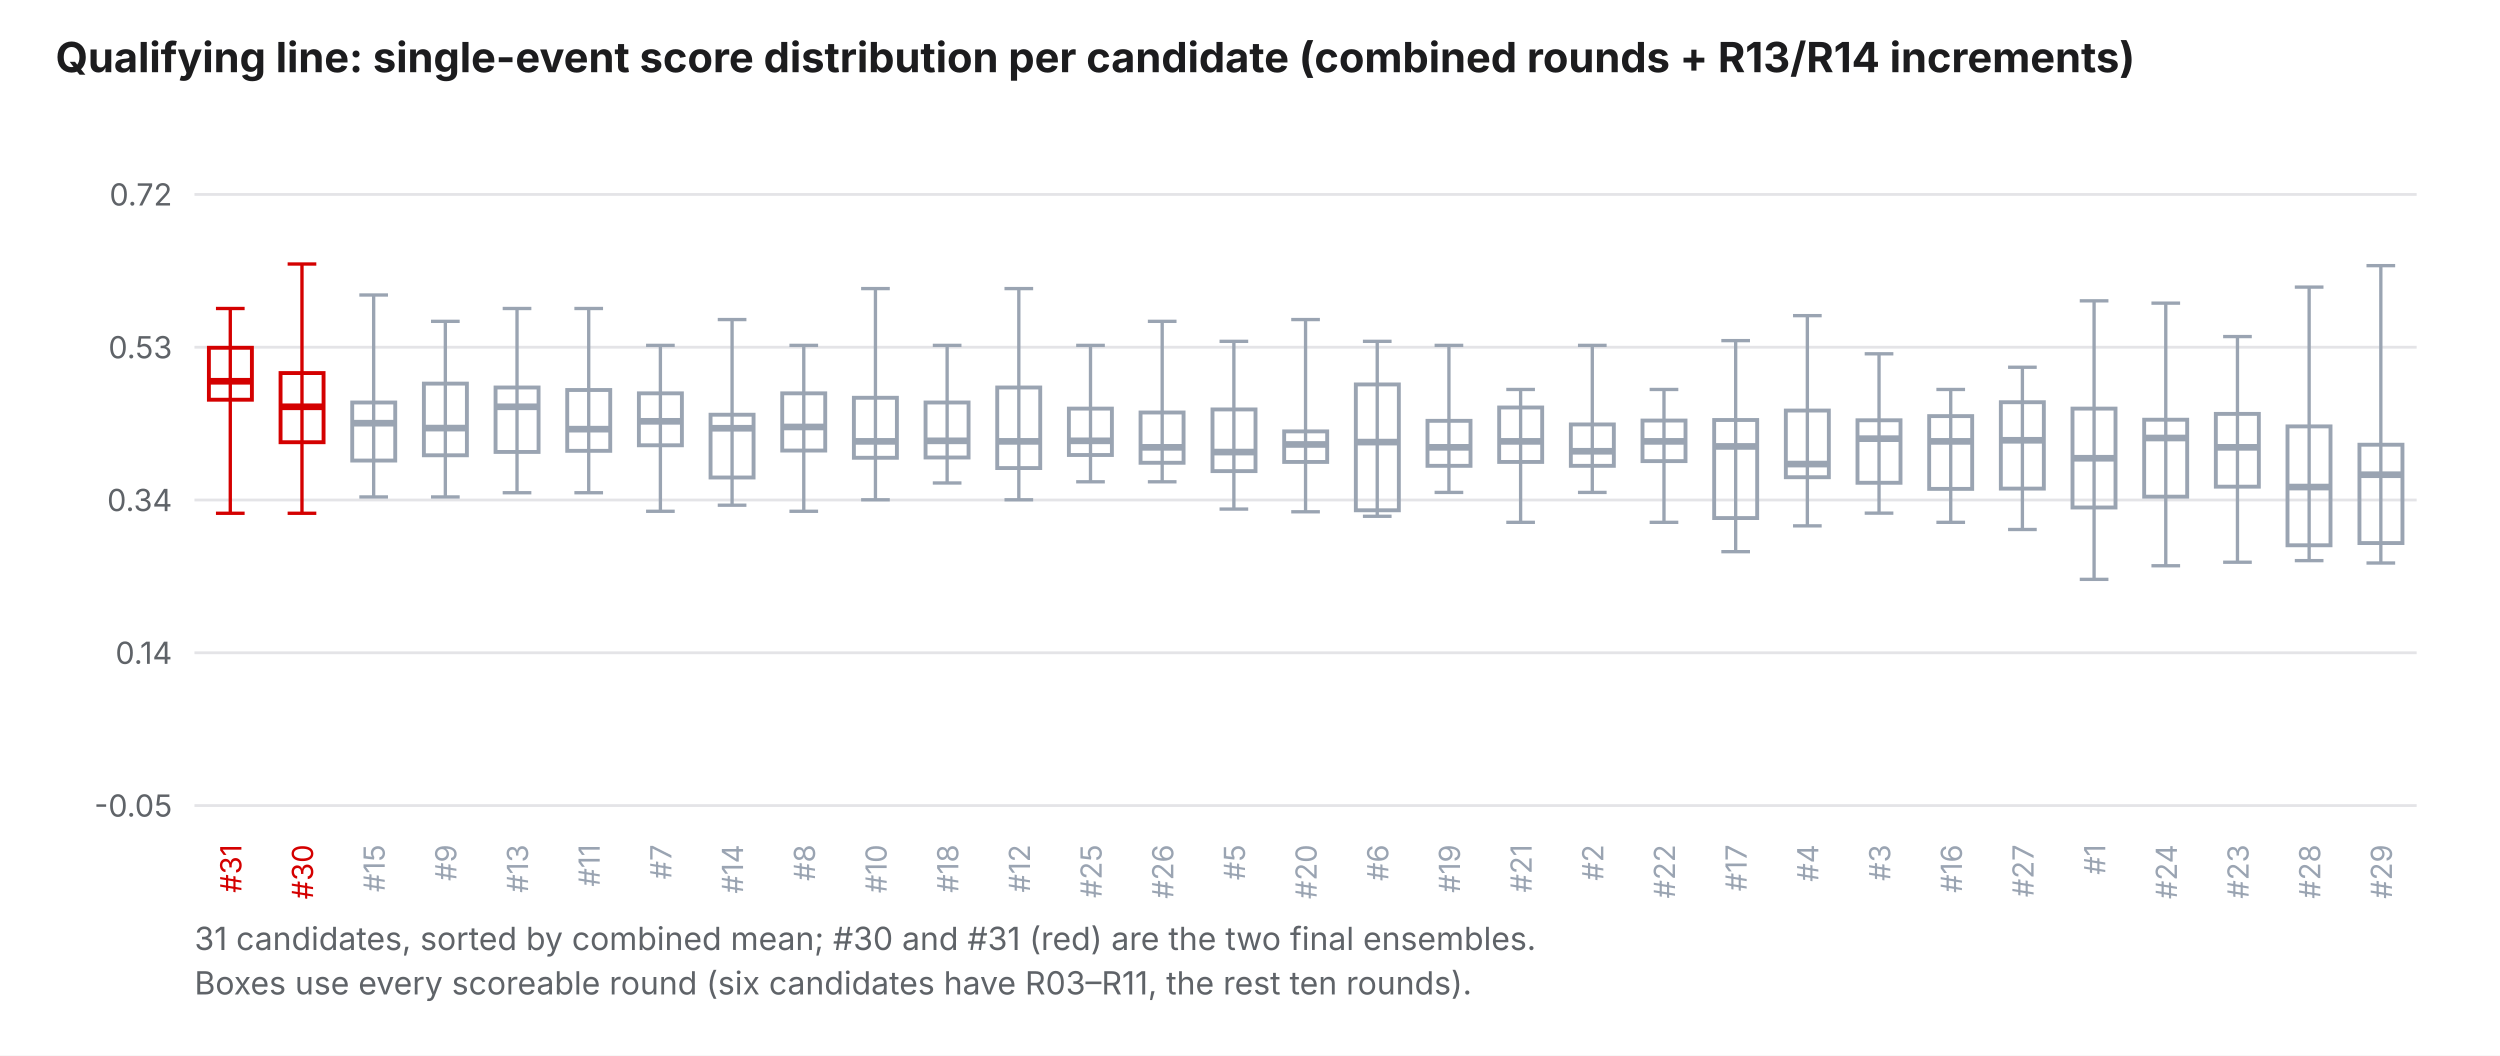
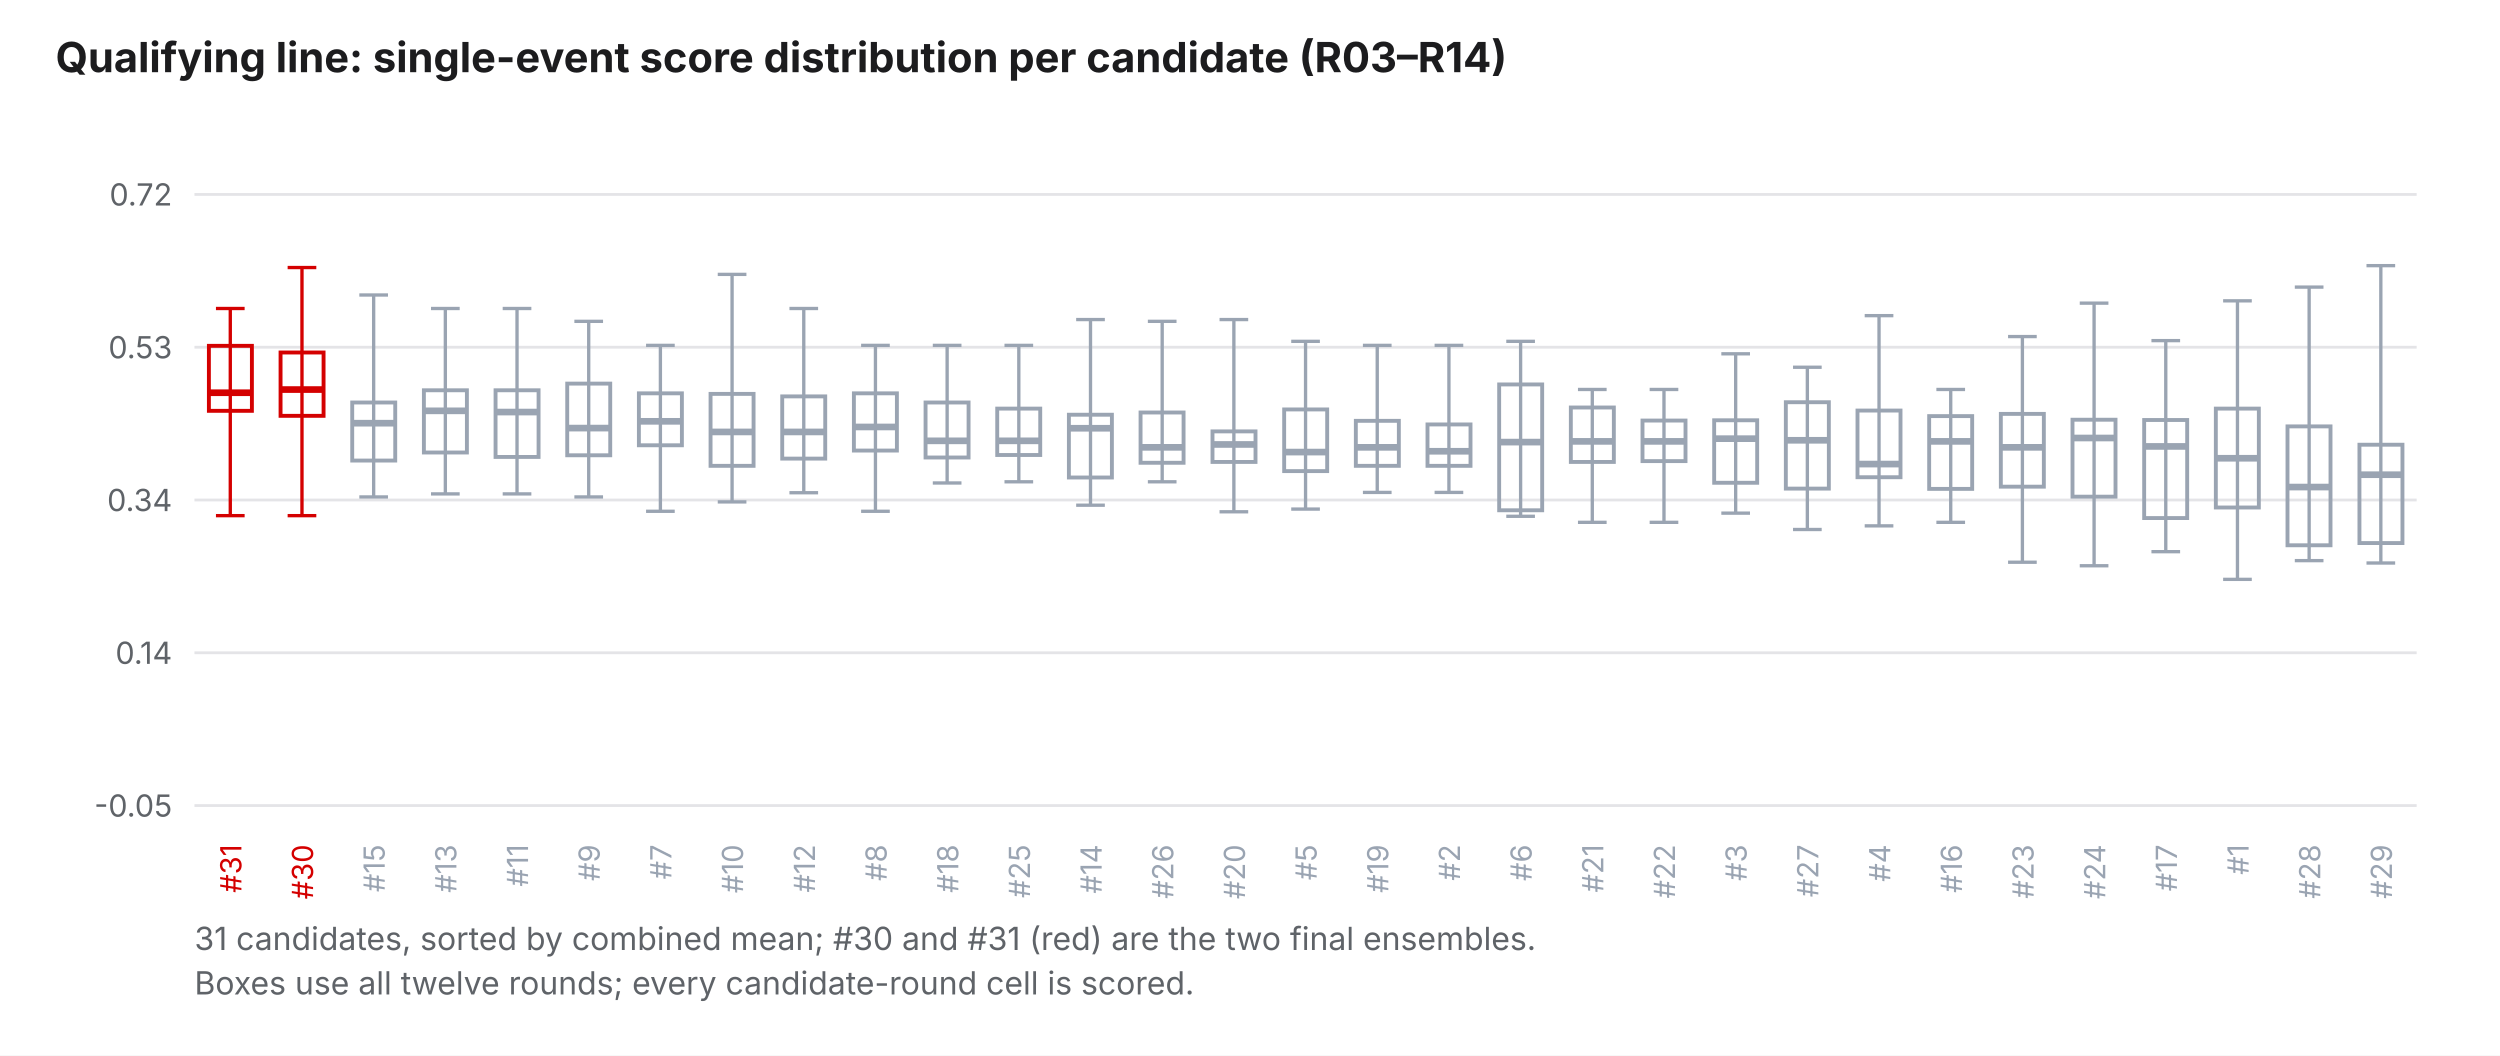
<svg xmlns="http://www.w3.org/2000/svg" width="900" height="380" viewBox="0 0 900 380">
  <style>text{font-family:-apple-system,'PingFang SC','Microsoft YaHei','Segoe UI',sans-serif;}</style>
  <rect width="900" height="380" fill="#ffffff" />
-   <text x="20" y="26" font-size="15" font-weight="700" fill="#1c1c1e">Qualifying line: single-event score distribution per candidate (combined rounds + R13/R14 increments)</text>
+   <text x="20" y="26" font-size="15" font-weight="700" fill="#1c1c1e">Qualifying line: single-event score distribution per candidate (R03–R14)</text>
  <line x1="70" y1="290.0" x2="870" y2="290.0" stroke="#e4e4e7" stroke-width="1" />
  <text x="62" y="294.0" font-size="11" fill="#5f6368" text-anchor="end" font-weight="400">-0.05</text>
  <line x1="70" y1="235.0" x2="870" y2="235.0" stroke="#e4e4e7" stroke-width="1" />
  <text x="62" y="239.0" font-size="11" fill="#5f6368" text-anchor="end" font-weight="400">0.14</text>
  <line x1="70" y1="180.0" x2="870" y2="180.0" stroke="#e4e4e7" stroke-width="1" />
  <text x="62" y="184.0" font-size="11" fill="#5f6368" text-anchor="end" font-weight="400">0.34</text>
  <line x1="70" y1="125.0" x2="870" y2="125.0" stroke="#e4e4e7" stroke-width="1" />
  <text x="62" y="129.0" font-size="11" fill="#5f6368" text-anchor="end" font-weight="400">0.53</text>
  <line x1="70" y1="70.0" x2="870" y2="70.0" stroke="#e4e4e7" stroke-width="1" />
  <text x="62" y="74.0" font-size="11" fill="#5f6368" text-anchor="end" font-weight="400">0.72</text>
-   <line x1="82.903" y1="111.058" x2="82.903" y2="184.778" stroke="#d40000" stroke-width="1.2" />
+   <line x1="82.903" y1="111.058" x2="82.903" y2="185.635" stroke="#d40000" stroke-width="1.2" />
  <line x1="77.742" y1="111.058" x2="88.065" y2="111.058" stroke="#d40000" stroke-width="1.2" />
-   <line x1="77.742" y1="184.778" x2="88.065" y2="184.778" stroke="#d40000" stroke-width="1.2" />
-   <rect x="75.2" y="125.2" width="15.484" height="18.7" fill="none" stroke="#d40000" stroke-width="1.4" />
-   <line x1="75.161" y1="137.256" x2="90.645" y2="137.256" stroke="#d40000" stroke-width="2.4" />
+   <line x1="77.742" y1="185.635" x2="88.065" y2="185.635" stroke="#d40000" stroke-width="1.2" />
+   <rect x="75.2" y="124.5" width="15.484" height="23.4" fill="none" stroke="#d40000" stroke-width="1.4" />
+   <line x1="75.161" y1="141.385" x2="90.645" y2="141.385" stroke="#d40000" stroke-width="2.4" />
  <text x="82.9" y="308" font-size="10.5" fill="#d40000" text-anchor="end" transform="rotate(-90 82.9 304.0)">#31</text>
-   <line x1="108.71" y1="95.044" x2="108.71" y2="184.778" stroke="#d40000" stroke-width="1.2" />
-   <line x1="103.548" y1="95.044" x2="113.871" y2="95.044" stroke="#d40000" stroke-width="1.2" />
-   <line x1="103.548" y1="184.778" x2="113.871" y2="184.778" stroke="#d40000" stroke-width="1.2" />
-   <rect x="101.0" y="134.3" width="15.484" height="24.9" fill="none" stroke="#d40000" stroke-width="1.4" />
-   <line x1="100.968" y1="146.443" x2="116.452" y2="146.443" stroke="#d40000" stroke-width="2.4" />
+   <line x1="108.71" y1="96.314" x2="108.71" y2="185.635" stroke="#d40000" stroke-width="1.2" />
+   <line x1="103.548" y1="96.314" x2="113.871" y2="96.314" stroke="#d40000" stroke-width="1.2" />
+   <line x1="103.548" y1="185.635" x2="113.871" y2="185.635" stroke="#d40000" stroke-width="1.2" />
+   <rect x="101.0" y="126.9" width="15.484" height="22.8" fill="none" stroke="#d40000" stroke-width="1.4" />
+   <line x1="100.968" y1="140.241" x2="116.452" y2="140.241" stroke="#d40000" stroke-width="2.4" />
  <text x="108.7" y="308" font-size="10.5" fill="#d40000" text-anchor="end" transform="rotate(-90 108.7 304.0)">#30</text>
  <line x1="134.516" y1="106.198" x2="134.516" y2="178.899" stroke="#9aa4b2" stroke-width="1.2" />
  <line x1="129.355" y1="106.198" x2="139.677" y2="106.198" stroke="#9aa4b2" stroke-width="1.2" />
  <line x1="129.355" y1="178.899" x2="139.677" y2="178.899" stroke="#9aa4b2" stroke-width="1.2" />
  <rect x="126.8" y="144.9" width="15.484" height="20.9" fill="none" stroke="#9aa4b2" stroke-width="1.4" />
  <line x1="126.774" y1="152.35" x2="142.258" y2="152.35" stroke="#9aa4b2" stroke-width="2.4" />
  <text x="134.5" y="308" font-size="10.5" fill="#9aa4b2" text-anchor="end" transform="rotate(-90 134.5 304.0)">#15</text>
-   <line x1="160.323" y1="115.683" x2="160.323" y2="178.899" stroke="#9aa4b2" stroke-width="1.2" />
-   <line x1="155.161" y1="115.683" x2="165.484" y2="115.683" stroke="#9aa4b2" stroke-width="1.2" />
-   <line x1="155.161" y1="178.899" x2="165.484" y2="178.899" stroke="#9aa4b2" stroke-width="1.2" />
-   <rect x="152.6" y="138.1" width="15.484" height="25.8" fill="none" stroke="#9aa4b2" stroke-width="1.4" />
-   <line x1="152.581" y1="154.113" x2="168.065" y2="154.113" stroke="#9aa4b2" stroke-width="2.4" />
-   <text x="160.3" y="308" font-size="10.5" fill="#9aa4b2" text-anchor="end" transform="rotate(-90 160.3 304.0)">#9</text>
-   <line x1="186.129" y1="111.058" x2="186.129" y2="177.381" stroke="#9aa4b2" stroke-width="1.2" />
+   <line x1="160.323" y1="111.058" x2="160.323" y2="177.804" stroke="#9aa4b2" stroke-width="1.2" />
+   <line x1="155.161" y1="111.058" x2="165.484" y2="111.058" stroke="#9aa4b2" stroke-width="1.2" />
+   <line x1="155.161" y1="177.804" x2="165.484" y2="177.804" stroke="#9aa4b2" stroke-width="1.2" />
+   <rect x="152.6" y="140.5" width="15.484" height="22.4" fill="none" stroke="#9aa4b2" stroke-width="1.4" />
+   <line x1="152.581" y1="147.899" x2="168.065" y2="147.899" stroke="#9aa4b2" stroke-width="2.4" />
+   <text x="160.3" y="308" font-size="10.5" fill="#9aa4b2" text-anchor="end" transform="rotate(-90 160.3 304.0)">#13</text>
+   <line x1="186.129" y1="111.058" x2="186.129" y2="177.804" stroke="#9aa4b2" stroke-width="1.2" />
  <line x1="180.968" y1="111.058" x2="191.29" y2="111.058" stroke="#9aa4b2" stroke-width="1.2" />
-   <line x1="180.968" y1="177.381" x2="191.29" y2="177.381" stroke="#9aa4b2" stroke-width="1.2" />
-   <rect x="178.4" y="139.5" width="15.484" height="23.2" fill="none" stroke="#9aa4b2" stroke-width="1.4" />
-   <line x1="178.387" y1="146.443" x2="193.871" y2="146.443" stroke="#9aa4b2" stroke-width="2.4" />
-   <text x="186.1" y="308" font-size="10.5" fill="#9aa4b2" text-anchor="end" transform="rotate(-90 186.1 304.0)">#13</text>
-   <line x1="211.935" y1="111.058" x2="211.935" y2="177.381" stroke="#9aa4b2" stroke-width="1.2" />
-   <line x1="206.774" y1="111.058" x2="217.097" y2="111.058" stroke="#9aa4b2" stroke-width="1.2" />
-   <line x1="206.774" y1="177.381" x2="217.097" y2="177.381" stroke="#9aa4b2" stroke-width="1.2" />
-   <rect x="204.2" y="140.4" width="15.484" height="21.9" fill="none" stroke="#9aa4b2" stroke-width="1.4" />
-   <line x1="204.194" y1="154.499" x2="219.677" y2="154.499" stroke="#9aa4b2" stroke-width="2.4" />
-   <text x="211.9" y="308" font-size="10.5" fill="#9aa4b2" text-anchor="end" transform="rotate(-90 211.9 304.0)">#11</text>
+   <line x1="180.968" y1="177.804" x2="191.29" y2="177.804" stroke="#9aa4b2" stroke-width="1.2" />
+   <rect x="178.4" y="140.5" width="15.484" height="24.0" fill="none" stroke="#9aa4b2" stroke-width="1.4" />
+   <line x1="178.387" y1="148.34" x2="193.871" y2="148.34" stroke="#9aa4b2" stroke-width="2.4" />
+   <text x="186.1" y="308" font-size="10.5" fill="#9aa4b2" text-anchor="end" transform="rotate(-90 186.1 304.0)">#11</text>
+   <line x1="211.935" y1="115.683" x2="211.935" y2="178.899" stroke="#9aa4b2" stroke-width="1.2" />
+   <line x1="206.774" y1="115.683" x2="217.097" y2="115.683" stroke="#9aa4b2" stroke-width="1.2" />
+   <line x1="206.774" y1="178.899" x2="217.097" y2="178.899" stroke="#9aa4b2" stroke-width="1.2" />
+   <rect x="204.2" y="138.1" width="15.484" height="25.8" fill="none" stroke="#9aa4b2" stroke-width="1.4" />
+   <line x1="204.194" y1="154.113" x2="219.677" y2="154.113" stroke="#9aa4b2" stroke-width="2.4" />
+   <text x="211.9" y="308" font-size="10.5" fill="#9aa4b2" text-anchor="end" transform="rotate(-90 211.9 304.0)">#9</text>
  <line x1="237.742" y1="124.335" x2="237.742" y2="184.063" stroke="#9aa4b2" stroke-width="1.2" />
  <line x1="232.581" y1="124.335" x2="242.903" y2="124.335" stroke="#9aa4b2" stroke-width="1.2" />
  <line x1="232.581" y1="184.063" x2="242.903" y2="184.063" stroke="#9aa4b2" stroke-width="1.2" />
  <rect x="230.0" y="141.6" width="15.484" height="18.7" fill="none" stroke="#9aa4b2" stroke-width="1.4" />
  <line x1="230" y1="151.676" x2="245.484" y2="151.676" stroke="#9aa4b2" stroke-width="2.4" />
  <text x="237.7" y="308" font-size="10.5" fill="#9aa4b2" text-anchor="end" transform="rotate(-90 237.7 304.0)">#7</text>
-   <line x1="263.548" y1="115.042" x2="263.548" y2="181.873" stroke="#9aa4b2" stroke-width="1.2" />
-   <line x1="258.387" y1="115.042" x2="268.71" y2="115.042" stroke="#9aa4b2" stroke-width="1.2" />
-   <line x1="258.387" y1="181.873" x2="268.71" y2="181.873" stroke="#9aa4b2" stroke-width="1.2" />
-   <rect x="255.8" y="149.3" width="15.484" height="22.6" fill="none" stroke="#9aa4b2" stroke-width="1.4" />
-   <line x1="255.806" y1="154.172" x2="271.29" y2="154.172" stroke="#9aa4b2" stroke-width="2.4" />
-   <text x="263.5" y="308" font-size="10.5" fill="#9aa4b2" text-anchor="end" transform="rotate(-90 263.5 304.0)">#14</text>
-   <line x1="289.355" y1="124.335" x2="289.355" y2="184.063" stroke="#9aa4b2" stroke-width="1.2" />
-   <line x1="284.194" y1="124.335" x2="294.516" y2="124.335" stroke="#9aa4b2" stroke-width="1.2" />
-   <line x1="284.194" y1="184.063" x2="294.516" y2="184.063" stroke="#9aa4b2" stroke-width="1.2" />
-   <rect x="281.6" y="141.6" width="15.484" height="20.6" fill="none" stroke="#9aa4b2" stroke-width="1.4" />
-   <line x1="281.613" y1="153.708" x2="297.097" y2="153.708" stroke="#9aa4b2" stroke-width="2.4" />
-   <text x="289.4" y="308" font-size="10.5" fill="#9aa4b2" text-anchor="end" transform="rotate(-90 289.4 304.0)">#8</text>
-   <line x1="315.161" y1="103.891" x2="315.161" y2="179.921" stroke="#9aa4b2" stroke-width="1.2" />
-   <line x1="310" y1="103.891" x2="320.323" y2="103.891" stroke="#9aa4b2" stroke-width="1.2" />
-   <line x1="310" y1="179.921" x2="320.323" y2="179.921" stroke="#9aa4b2" stroke-width="1.2" />
-   <rect x="307.4" y="143.2" width="15.484" height="21.6" fill="none" stroke="#9aa4b2" stroke-width="1.4" />
-   <line x1="307.419" y1="158.896" x2="322.903" y2="158.896" stroke="#9aa4b2" stroke-width="2.4" />
-   <text x="315.2" y="308" font-size="10.5" fill="#9aa4b2" text-anchor="end" transform="rotate(-90 315.2 304.0)">#10</text>
+   <line x1="263.548" y1="98.777" x2="263.548" y2="180.683" stroke="#9aa4b2" stroke-width="1.2" />
+   <line x1="258.387" y1="98.777" x2="268.71" y2="98.777" stroke="#9aa4b2" stroke-width="1.2" />
+   <line x1="258.387" y1="180.683" x2="268.71" y2="180.683" stroke="#9aa4b2" stroke-width="1.2" />
+   <rect x="255.8" y="141.8" width="15.484" height="25.9" fill="none" stroke="#9aa4b2" stroke-width="1.4" />
+   <line x1="255.806" y1="155.496" x2="271.29" y2="155.496" stroke="#9aa4b2" stroke-width="2.4" />
+   <text x="263.5" y="308" font-size="10.5" fill="#9aa4b2" text-anchor="end" transform="rotate(-90 263.5 304.0)">#10</text>
+   <line x1="289.355" y1="111.058" x2="289.355" y2="177.381" stroke="#9aa4b2" stroke-width="1.2" />
+   <line x1="284.194" y1="111.058" x2="294.516" y2="111.058" stroke="#9aa4b2" stroke-width="1.2" />
+   <line x1="284.194" y1="177.381" x2="294.516" y2="177.381" stroke="#9aa4b2" stroke-width="1.2" />
+   <rect x="281.6" y="142.7" width="15.484" height="22.4" fill="none" stroke="#9aa4b2" stroke-width="1.4" />
+   <line x1="281.613" y1="155.496" x2="297.097" y2="155.496" stroke="#9aa4b2" stroke-width="2.4" />
+   <text x="289.4" y="308" font-size="10.5" fill="#9aa4b2" text-anchor="end" transform="rotate(-90 289.4 304.0)">#12</text>
+   <line x1="315.161" y1="124.335" x2="315.161" y2="184.063" stroke="#9aa4b2" stroke-width="1.2" />
+   <line x1="310" y1="124.335" x2="320.323" y2="124.335" stroke="#9aa4b2" stroke-width="1.2" />
+   <line x1="310" y1="184.063" x2="320.323" y2="184.063" stroke="#9aa4b2" stroke-width="1.2" />
+   <rect x="307.4" y="141.6" width="15.484" height="20.6" fill="none" stroke="#9aa4b2" stroke-width="1.4" />
+   <line x1="307.419" y1="153.708" x2="322.903" y2="153.708" stroke="#9aa4b2" stroke-width="2.4" />
+   <text x="315.2" y="308" font-size="10.5" fill="#9aa4b2" text-anchor="end" transform="rotate(-90 315.2 304.0)">#8</text>
  <line x1="340.968" y1="124.335" x2="340.968" y2="173.873" stroke="#9aa4b2" stroke-width="1.2" />
  <line x1="335.806" y1="124.335" x2="346.129" y2="124.335" stroke="#9aa4b2" stroke-width="1.2" />
  <line x1="335.806" y1="173.873" x2="346.129" y2="173.873" stroke="#9aa4b2" stroke-width="1.2" />
  <rect x="333.2" y="144.9" width="15.484" height="19.8" fill="none" stroke="#9aa4b2" stroke-width="1.4" />
  <line x1="333.226" y1="158.7" x2="348.71" y2="158.7" stroke="#9aa4b2" stroke-width="2.4" />
  <text x="341.0" y="308" font-size="10.5" fill="#9aa4b2" text-anchor="end" transform="rotate(-90 341.0 304.0)">#18</text>
-   <line x1="366.774" y1="103.891" x2="366.774" y2="179.921" stroke="#9aa4b2" stroke-width="1.2" />
-   <line x1="361.613" y1="103.891" x2="371.935" y2="103.891" stroke="#9aa4b2" stroke-width="1.2" />
-   <line x1="361.613" y1="179.921" x2="371.935" y2="179.921" stroke="#9aa4b2" stroke-width="1.2" />
-   <rect x="359.0" y="139.5" width="15.484" height="29.0" fill="none" stroke="#9aa4b2" stroke-width="1.4" />
-   <line x1="359.032" y1="158.896" x2="374.516" y2="158.896" stroke="#9aa4b2" stroke-width="2.4" />
-   <text x="366.8" y="308" font-size="10.5" fill="#9aa4b2" text-anchor="end" transform="rotate(-90 366.8 304.0)">#12</text>
-   <line x1="392.581" y1="124.335" x2="392.581" y2="173.444" stroke="#9aa4b2" stroke-width="1.2" />
-   <line x1="387.419" y1="124.335" x2="397.742" y2="124.335" stroke="#9aa4b2" stroke-width="1.2" />
-   <line x1="387.419" y1="173.444" x2="397.742" y2="173.444" stroke="#9aa4b2" stroke-width="1.2" />
-   <rect x="384.8" y="147.1" width="15.484" height="16.7" fill="none" stroke="#9aa4b2" stroke-width="1.4" />
-   <line x1="384.839" y1="158.7" x2="400.323" y2="158.7" stroke="#9aa4b2" stroke-width="2.4" />
-   <text x="392.6" y="308" font-size="10.5" fill="#9aa4b2" text-anchor="end" transform="rotate(-90 392.6 304.0)">#25</text>
+   <line x1="366.774" y1="124.335" x2="366.774" y2="173.444" stroke="#9aa4b2" stroke-width="1.2" />
+   <line x1="361.613" y1="124.335" x2="371.935" y2="124.335" stroke="#9aa4b2" stroke-width="1.2" />
+   <line x1="361.613" y1="173.444" x2="371.935" y2="173.444" stroke="#9aa4b2" stroke-width="1.2" />
+   <rect x="359.0" y="147.1" width="15.484" height="16.7" fill="none" stroke="#9aa4b2" stroke-width="1.4" />
+   <line x1="359.032" y1="158.7" x2="374.516" y2="158.7" stroke="#9aa4b2" stroke-width="2.4" />
+   <text x="366.8" y="308" font-size="10.5" fill="#9aa4b2" text-anchor="end" transform="rotate(-90 366.8 304.0)">#25</text>
+   <line x1="392.581" y1="115.042" x2="392.581" y2="181.873" stroke="#9aa4b2" stroke-width="1.2" />
+   <line x1="387.419" y1="115.042" x2="397.742" y2="115.042" stroke="#9aa4b2" stroke-width="1.2" />
+   <line x1="387.419" y1="181.873" x2="397.742" y2="181.873" stroke="#9aa4b2" stroke-width="1.2" />
+   <rect x="384.8" y="149.3" width="15.484" height="22.6" fill="none" stroke="#9aa4b2" stroke-width="1.4" />
+   <line x1="384.839" y1="154.172" x2="400.323" y2="154.172" stroke="#9aa4b2" stroke-width="2.4" />
+   <text x="392.6" y="308" font-size="10.5" fill="#9aa4b2" text-anchor="end" transform="rotate(-90 392.6 304.0)">#14</text>
  <line x1="418.387" y1="115.683" x2="418.387" y2="173.444" stroke="#9aa4b2" stroke-width="1.2" />
  <line x1="413.226" y1="115.683" x2="423.548" y2="115.683" stroke="#9aa4b2" stroke-width="1.2" />
  <line x1="413.226" y1="173.444" x2="423.548" y2="173.444" stroke="#9aa4b2" stroke-width="1.2" />
  <rect x="410.6" y="148.5" width="15.484" height="18.1" fill="none" stroke="#9aa4b2" stroke-width="1.4" />
  <line x1="410.645" y1="161.042" x2="426.129" y2="161.042" stroke="#9aa4b2" stroke-width="2.4" />
  <text x="418.4" y="308" font-size="10.5" fill="#9aa4b2" text-anchor="end" transform="rotate(-90 418.4 304.0)">#26</text>
-   <line x1="444.194" y1="122.884" x2="444.194" y2="183.27" stroke="#9aa4b2" stroke-width="1.2" />
-   <line x1="439.032" y1="122.884" x2="449.355" y2="122.884" stroke="#9aa4b2" stroke-width="1.2" />
-   <line x1="439.032" y1="183.27" x2="449.355" y2="183.27" stroke="#9aa4b2" stroke-width="1.2" />
-   <rect x="436.5" y="147.4" width="15.484" height="22.2" fill="none" stroke="#9aa4b2" stroke-width="1.4" />
-   <line x1="436.452" y1="162.748" x2="451.935" y2="162.748" stroke="#9aa4b2" stroke-width="2.4" />
-   <text x="444.2" y="308" font-size="10.5" fill="#9aa4b2" text-anchor="end" transform="rotate(-90 444.2 304.0)">#5</text>
-   <line x1="470.0" y1="115.042" x2="470.0" y2="184.24" stroke="#9aa4b2" stroke-width="1.2" />
-   <line x1="464.839" y1="115.042" x2="475.161" y2="115.042" stroke="#9aa4b2" stroke-width="1.2" />
-   <line x1="464.839" y1="184.24" x2="475.161" y2="184.24" stroke="#9aa4b2" stroke-width="1.2" />
-   <rect x="462.3" y="155.3" width="15.484" height="11.0" fill="none" stroke="#9aa4b2" stroke-width="1.4" />
-   <line x1="462.258" y1="160.003" x2="477.742" y2="160.003" stroke="#9aa4b2" stroke-width="2.4" />
-   <text x="470.0" y="308" font-size="10.5" fill="#9aa4b2" text-anchor="end" transform="rotate(-90 470.0 304.0)">#20</text>
-   <line x1="495.806" y1="122.884" x2="495.806" y2="185.867" stroke="#9aa4b2" stroke-width="1.2" />
-   <line x1="490.645" y1="122.884" x2="500.968" y2="122.884" stroke="#9aa4b2" stroke-width="1.2" />
-   <line x1="490.645" y1="185.867" x2="500.968" y2="185.867" stroke="#9aa4b2" stroke-width="1.2" />
-   <rect x="488.1" y="138.4" width="15.484" height="45.3" fill="none" stroke="#9aa4b2" stroke-width="1.4" />
-   <line x1="488.065" y1="159.158" x2="503.548" y2="159.158" stroke="#9aa4b2" stroke-width="2.4" />
-   <text x="495.8" y="308" font-size="10.5" fill="#9aa4b2" text-anchor="end" transform="rotate(-90 495.8 304.0)">#6</text>
+   <line x1="444.194" y1="115.042" x2="444.194" y2="184.24" stroke="#9aa4b2" stroke-width="1.2" />
+   <line x1="439.032" y1="115.042" x2="449.355" y2="115.042" stroke="#9aa4b2" stroke-width="1.2" />
+   <line x1="439.032" y1="184.24" x2="449.355" y2="184.24" stroke="#9aa4b2" stroke-width="1.2" />
+   <rect x="436.5" y="155.3" width="15.484" height="11.0" fill="none" stroke="#9aa4b2" stroke-width="1.4" />
+   <line x1="436.452" y1="160.003" x2="451.935" y2="160.003" stroke="#9aa4b2" stroke-width="2.4" />
+   <text x="444.2" y="308" font-size="10.5" fill="#9aa4b2" text-anchor="end" transform="rotate(-90 444.2 304.0)">#20</text>
+   <line x1="470.0" y1="122.884" x2="470.0" y2="183.27" stroke="#9aa4b2" stroke-width="1.2" />
+   <line x1="464.839" y1="122.884" x2="475.161" y2="122.884" stroke="#9aa4b2" stroke-width="1.2" />
+   <line x1="464.839" y1="183.27" x2="475.161" y2="183.27" stroke="#9aa4b2" stroke-width="1.2" />
+   <rect x="462.3" y="147.4" width="15.484" height="22.2" fill="none" stroke="#9aa4b2" stroke-width="1.4" />
+   <line x1="462.258" y1="162.748" x2="477.742" y2="162.748" stroke="#9aa4b2" stroke-width="2.4" />
+   <text x="470.0" y="308" font-size="10.5" fill="#9aa4b2" text-anchor="end" transform="rotate(-90 470.0 304.0)">#5</text>
+   <line x1="495.806" y1="124.335" x2="495.806" y2="177.27" stroke="#9aa4b2" stroke-width="1.2" />
+   <line x1="490.645" y1="124.335" x2="500.968" y2="124.335" stroke="#9aa4b2" stroke-width="1.2" />
+   <line x1="490.645" y1="177.27" x2="500.968" y2="177.27" stroke="#9aa4b2" stroke-width="1.2" />
+   <rect x="488.1" y="151.5" width="15.484" height="16.2" fill="none" stroke="#9aa4b2" stroke-width="1.4" />
+   <line x1="488.065" y1="161.042" x2="503.548" y2="161.042" stroke="#9aa4b2" stroke-width="2.4" />
+   <text x="495.8" y="308" font-size="10.5" fill="#9aa4b2" text-anchor="end" transform="rotate(-90 495.8 304.0)">#19</text>
  <line x1="521.613" y1="124.335" x2="521.613" y2="177.27" stroke="#9aa4b2" stroke-width="1.2" />
  <line x1="516.452" y1="124.335" x2="526.774" y2="124.335" stroke="#9aa4b2" stroke-width="1.2" />
  <line x1="516.452" y1="177.27" x2="526.774" y2="177.27" stroke="#9aa4b2" stroke-width="1.2" />
-   <rect x="513.9" y="151.5" width="15.484" height="16.2" fill="none" stroke="#9aa4b2" stroke-width="1.4" />
-   <line x1="513.871" y1="161.042" x2="529.355" y2="161.042" stroke="#9aa4b2" stroke-width="2.4" />
-   <text x="521.6" y="308" font-size="10.5" fill="#9aa4b2" text-anchor="end" transform="rotate(-90 521.6 304.0)">#19</text>
-   <line x1="547.419" y1="140.21" x2="547.419" y2="188.039" stroke="#9aa4b2" stroke-width="1.2" />
-   <line x1="542.258" y1="140.21" x2="552.581" y2="140.21" stroke="#9aa4b2" stroke-width="1.2" />
-   <line x1="542.258" y1="188.039" x2="552.581" y2="188.039" stroke="#9aa4b2" stroke-width="1.2" />
-   <rect x="539.7" y="146.7" width="15.484" height="19.6" fill="none" stroke="#9aa4b2" stroke-width="1.4" />
-   <line x1="539.677" y1="158.897" x2="555.161" y2="158.897" stroke="#9aa4b2" stroke-width="2.4" />
-   <text x="547.4" y="308" font-size="10.5" fill="#9aa4b2" text-anchor="end" transform="rotate(-90 547.4 304.0)">#21</text>
-   <line x1="573.226" y1="124.335" x2="573.226" y2="177.27" stroke="#9aa4b2" stroke-width="1.2" />
-   <line x1="568.065" y1="124.335" x2="578.387" y2="124.335" stroke="#9aa4b2" stroke-width="1.2" />
-   <line x1="568.065" y1="177.27" x2="578.387" y2="177.27" stroke="#9aa4b2" stroke-width="1.2" />
-   <rect x="565.5" y="152.8" width="15.484" height="14.9" fill="none" stroke="#9aa4b2" stroke-width="1.4" />
-   <line x1="565.484" y1="162.454" x2="580.968" y2="162.454" stroke="#9aa4b2" stroke-width="2.4" />
-   <text x="573.2" y="308" font-size="10.5" fill="#9aa4b2" text-anchor="end" transform="rotate(-90 573.2 304.0)">#2</text>
+   <rect x="513.9" y="152.8" width="15.484" height="14.9" fill="none" stroke="#9aa4b2" stroke-width="1.4" />
+   <line x1="513.871" y1="162.454" x2="529.355" y2="162.454" stroke="#9aa4b2" stroke-width="2.4" />
+   <text x="521.6" y="308" font-size="10.5" fill="#9aa4b2" text-anchor="end" transform="rotate(-90 521.6 304.0)">#2</text>
+   <line x1="547.419" y1="122.884" x2="547.419" y2="185.867" stroke="#9aa4b2" stroke-width="1.2" />
+   <line x1="542.258" y1="122.884" x2="552.581" y2="122.884" stroke="#9aa4b2" stroke-width="1.2" />
+   <line x1="542.258" y1="185.867" x2="552.581" y2="185.867" stroke="#9aa4b2" stroke-width="1.2" />
+   <rect x="539.7" y="138.4" width="15.484" height="45.3" fill="none" stroke="#9aa4b2" stroke-width="1.4" />
+   <line x1="539.677" y1="159.158" x2="555.161" y2="159.158" stroke="#9aa4b2" stroke-width="2.4" />
+   <text x="547.4" y="308" font-size="10.5" fill="#9aa4b2" text-anchor="end" transform="rotate(-90 547.4 304.0)">#6</text>
+   <line x1="573.226" y1="140.21" x2="573.226" y2="188.039" stroke="#9aa4b2" stroke-width="1.2" />
+   <line x1="568.065" y1="140.21" x2="578.387" y2="140.21" stroke="#9aa4b2" stroke-width="1.2" />
+   <line x1="568.065" y1="188.039" x2="578.387" y2="188.039" stroke="#9aa4b2" stroke-width="1.2" />
+   <rect x="565.5" y="146.7" width="15.484" height="19.6" fill="none" stroke="#9aa4b2" stroke-width="1.4" />
+   <line x1="565.484" y1="158.897" x2="580.968" y2="158.897" stroke="#9aa4b2" stroke-width="2.4" />
+   <text x="573.2" y="308" font-size="10.5" fill="#9aa4b2" text-anchor="end" transform="rotate(-90 573.2 304.0)">#21</text>
  <line x1="599.032" y1="140.21" x2="599.032" y2="188.039" stroke="#9aa4b2" stroke-width="1.2" />
  <line x1="593.871" y1="140.21" x2="604.194" y2="140.21" stroke="#9aa4b2" stroke-width="1.2" />
  <line x1="593.871" y1="188.039" x2="604.194" y2="188.039" stroke="#9aa4b2" stroke-width="1.2" />
  <rect x="591.3" y="151.4" width="15.484" height="14.6" fill="none" stroke="#9aa4b2" stroke-width="1.4" />
  <line x1="591.29" y1="158.897" x2="606.774" y2="158.897" stroke="#9aa4b2" stroke-width="2.4" />
  <text x="599.0" y="308" font-size="10.5" fill="#9aa4b2" text-anchor="end" transform="rotate(-90 599.0 304.0)">#22</text>
-   <line x1="624.839" y1="122.623" x2="624.839" y2="198.603" stroke="#9aa4b2" stroke-width="1.2" />
-   <line x1="619.677" y1="122.623" x2="630" y2="122.623" stroke="#9aa4b2" stroke-width="1.2" />
-   <line x1="619.677" y1="198.603" x2="630" y2="198.603" stroke="#9aa4b2" stroke-width="1.2" />
-   <rect x="617.1" y="151.2" width="15.484" height="35.3" fill="none" stroke="#9aa4b2" stroke-width="1.4" />
-   <line x1="617.097" y1="160.713" x2="632.581" y2="160.713" stroke="#9aa4b2" stroke-width="2.4" />
-   <text x="624.8" y="308" font-size="10.5" fill="#9aa4b2" text-anchor="end" transform="rotate(-90 624.8 304.0)">#17</text>
-   <line x1="650.645" y1="113.632" x2="650.645" y2="189.309" stroke="#9aa4b2" stroke-width="1.2" />
-   <line x1="645.484" y1="113.632" x2="655.806" y2="113.632" stroke="#9aa4b2" stroke-width="1.2" />
-   <line x1="645.484" y1="189.309" x2="655.806" y2="189.309" stroke="#9aa4b2" stroke-width="1.2" />
-   <rect x="642.9" y="147.8" width="15.484" height="24.0" fill="none" stroke="#9aa4b2" stroke-width="1.4" />
-   <line x1="642.903" y1="167.066" x2="658.387" y2="167.066" stroke="#9aa4b2" stroke-width="2.4" />
-   <text x="650.6" y="308" font-size="10.5" fill="#9aa4b2" text-anchor="end" transform="rotate(-90 650.6 304.0)">#4</text>
-   <line x1="676.452" y1="127.369" x2="676.452" y2="184.73" stroke="#9aa4b2" stroke-width="1.2" />
-   <line x1="671.29" y1="127.369" x2="681.613" y2="127.369" stroke="#9aa4b2" stroke-width="1.2" />
-   <line x1="671.29" y1="184.73" x2="681.613" y2="184.73" stroke="#9aa4b2" stroke-width="1.2" />
-   <rect x="668.7" y="151.3" width="15.484" height="22.5" fill="none" stroke="#9aa4b2" stroke-width="1.4" />
-   <line x1="668.71" y1="157.92" x2="684.194" y2="157.92" stroke="#9aa4b2" stroke-width="2.4" />
-   <text x="676.5" y="308" font-size="10.5" fill="#9aa4b2" text-anchor="end" transform="rotate(-90 676.5 304.0)">#3</text>
+   <line x1="624.839" y1="127.369" x2="624.839" y2="184.73" stroke="#9aa4b2" stroke-width="1.2" />
+   <line x1="619.677" y1="127.369" x2="630" y2="127.369" stroke="#9aa4b2" stroke-width="1.2" />
+   <line x1="619.677" y1="184.73" x2="630" y2="184.73" stroke="#9aa4b2" stroke-width="1.2" />
+   <rect x="617.1" y="151.3" width="15.484" height="22.5" fill="none" stroke="#9aa4b2" stroke-width="1.4" />
+   <line x1="617.097" y1="157.92" x2="632.581" y2="157.92" stroke="#9aa4b2" stroke-width="2.4" />
+   <text x="624.8" y="308" font-size="10.5" fill="#9aa4b2" text-anchor="end" transform="rotate(-90 624.8 304.0)">#3</text>
+   <line x1="650.645" y1="132.209" x2="650.645" y2="190.619" stroke="#9aa4b2" stroke-width="1.2" />
+   <line x1="645.484" y1="132.209" x2="655.806" y2="132.209" stroke="#9aa4b2" stroke-width="1.2" />
+   <line x1="645.484" y1="190.619" x2="655.806" y2="190.619" stroke="#9aa4b2" stroke-width="1.2" />
+   <rect x="642.9" y="144.8" width="15.484" height="31.1" fill="none" stroke="#9aa4b2" stroke-width="1.4" />
+   <line x1="642.903" y1="158.503" x2="658.387" y2="158.503" stroke="#9aa4b2" stroke-width="2.4" />
+   <text x="650.6" y="308" font-size="10.5" fill="#9aa4b2" text-anchor="end" transform="rotate(-90 650.6 304.0)">#27</text>
+   <line x1="676.452" y1="113.632" x2="676.452" y2="189.309" stroke="#9aa4b2" stroke-width="1.2" />
+   <line x1="671.29" y1="113.632" x2="681.613" y2="113.632" stroke="#9aa4b2" stroke-width="1.2" />
+   <line x1="671.29" y1="189.309" x2="681.613" y2="189.309" stroke="#9aa4b2" stroke-width="1.2" />
+   <rect x="668.7" y="147.8" width="15.484" height="24.0" fill="none" stroke="#9aa4b2" stroke-width="1.4" />
+   <line x1="668.71" y1="167.066" x2="684.194" y2="167.066" stroke="#9aa4b2" stroke-width="2.4" />
+   <text x="676.5" y="308" font-size="10.5" fill="#9aa4b2" text-anchor="end" transform="rotate(-90 676.5 304.0)">#4</text>
  <line x1="702.258" y1="140.21" x2="702.258" y2="188.039" stroke="#9aa4b2" stroke-width="1.2" />
  <line x1="697.097" y1="140.21" x2="707.419" y2="140.21" stroke="#9aa4b2" stroke-width="1.2" />
  <line x1="697.097" y1="188.039" x2="707.419" y2="188.039" stroke="#9aa4b2" stroke-width="1.2" />
  <rect x="694.5" y="149.8" width="15.484" height="26.2" fill="none" stroke="#9aa4b2" stroke-width="1.4" />
  <line x1="694.516" y1="158.897" x2="710.0" y2="158.897" stroke="#9aa4b2" stroke-width="2.4" />
  <text x="702.3" y="308" font-size="10.5" fill="#9aa4b2" text-anchor="end" transform="rotate(-90 702.3 304.0)">#16</text>
-   <line x1="728.065" y1="132.209" x2="728.065" y2="190.619" stroke="#9aa4b2" stroke-width="1.2" />
-   <line x1="722.903" y1="132.209" x2="733.226" y2="132.209" stroke="#9aa4b2" stroke-width="1.2" />
-   <line x1="722.903" y1="190.619" x2="733.226" y2="190.619" stroke="#9aa4b2" stroke-width="1.2" />
-   <rect x="720.3" y="144.8" width="15.484" height="31.1" fill="none" stroke="#9aa4b2" stroke-width="1.4" />
-   <line x1="720.323" y1="158.503" x2="735.806" y2="158.503" stroke="#9aa4b2" stroke-width="2.4" />
-   <text x="728.1" y="308" font-size="10.5" fill="#9aa4b2" text-anchor="end" transform="rotate(-90 728.1 304.0)">#27</text>
-   <line x1="753.871" y1="108.299" x2="753.871" y2="208.571" stroke="#9aa4b2" stroke-width="1.2" />
-   <line x1="748.71" y1="108.299" x2="759.032" y2="108.299" stroke="#9aa4b2" stroke-width="1.2" />
-   <line x1="748.71" y1="208.571" x2="759.032" y2="208.571" stroke="#9aa4b2" stroke-width="1.2" />
-   <rect x="746.1" y="147.1" width="15.484" height="35.6" fill="none" stroke="#9aa4b2" stroke-width="1.4" />
-   <line x1="746.129" y1="164.972" x2="761.613" y2="164.972" stroke="#9aa4b2" stroke-width="2.4" />
-   <text x="753.9" y="308" font-size="10.5" fill="#9aa4b2" text-anchor="end" transform="rotate(-90 753.9 304.0)">#1</text>
-   <line x1="779.677" y1="109.132" x2="779.677" y2="203.671" stroke="#9aa4b2" stroke-width="1.2" />
-   <line x1="774.516" y1="109.132" x2="784.839" y2="109.132" stroke="#9aa4b2" stroke-width="1.2" />
-   <line x1="774.516" y1="203.671" x2="784.839" y2="203.671" stroke="#9aa4b2" stroke-width="1.2" />
-   <rect x="771.9" y="151.1" width="15.484" height="27.7" fill="none" stroke="#9aa4b2" stroke-width="1.4" />
-   <line x1="771.935" y1="157.68" x2="787.419" y2="157.68" stroke="#9aa4b2" stroke-width="2.4" />
-   <text x="779.7" y="308" font-size="10.5" fill="#9aa4b2" text-anchor="end" transform="rotate(-90 779.7 304.0)">#24</text>
-   <line x1="805.484" y1="121.164" x2="805.484" y2="202.402" stroke="#9aa4b2" stroke-width="1.2" />
-   <line x1="800.323" y1="121.164" x2="810.645" y2="121.164" stroke="#9aa4b2" stroke-width="1.2" />
-   <line x1="800.323" y1="202.402" x2="810.645" y2="202.402" stroke="#9aa4b2" stroke-width="1.2" />
-   <rect x="797.7" y="149.0" width="15.484" height="26.2" fill="none" stroke="#9aa4b2" stroke-width="1.4" />
-   <line x1="797.742" y1="161.041" x2="813.226" y2="161.041" stroke="#9aa4b2" stroke-width="2.4" />
-   <text x="805.5" y="308" font-size="10.5" fill="#9aa4b2" text-anchor="end" transform="rotate(-90 805.5 304.0)">#23</text>
+   <line x1="728.065" y1="121.164" x2="728.065" y2="202.402" stroke="#9aa4b2" stroke-width="1.2" />
+   <line x1="722.903" y1="121.164" x2="733.226" y2="121.164" stroke="#9aa4b2" stroke-width="1.2" />
+   <line x1="722.903" y1="202.402" x2="733.226" y2="202.402" stroke="#9aa4b2" stroke-width="1.2" />
+   <rect x="720.3" y="149.0" width="15.484" height="26.2" fill="none" stroke="#9aa4b2" stroke-width="1.4" />
+   <line x1="720.323" y1="161.041" x2="735.806" y2="161.041" stroke="#9aa4b2" stroke-width="2.4" />
+   <text x="728.1" y="308" font-size="10.5" fill="#9aa4b2" text-anchor="end" transform="rotate(-90 728.1 304.0)">#23</text>
+   <line x1="753.871" y1="109.132" x2="753.871" y2="203.671" stroke="#9aa4b2" stroke-width="1.2" />
+   <line x1="748.71" y1="109.132" x2="759.032" y2="109.132" stroke="#9aa4b2" stroke-width="1.2" />
+   <line x1="748.71" y1="203.671" x2="759.032" y2="203.671" stroke="#9aa4b2" stroke-width="1.2" />
+   <rect x="746.1" y="151.1" width="15.484" height="27.7" fill="none" stroke="#9aa4b2" stroke-width="1.4" />
+   <line x1="746.129" y1="157.68" x2="761.613" y2="157.68" stroke="#9aa4b2" stroke-width="2.4" />
+   <text x="753.9" y="308" font-size="10.5" fill="#9aa4b2" text-anchor="end" transform="rotate(-90 753.9 304.0)">#24</text>
+   <line x1="779.677" y1="122.623" x2="779.677" y2="198.603" stroke="#9aa4b2" stroke-width="1.2" />
+   <line x1="774.516" y1="122.623" x2="784.839" y2="122.623" stroke="#9aa4b2" stroke-width="1.2" />
+   <line x1="774.516" y1="198.603" x2="784.839" y2="198.603" stroke="#9aa4b2" stroke-width="1.2" />
+   <rect x="771.9" y="151.2" width="15.484" height="35.3" fill="none" stroke="#9aa4b2" stroke-width="1.4" />
+   <line x1="771.935" y1="160.713" x2="787.419" y2="160.713" stroke="#9aa4b2" stroke-width="2.4" />
+   <text x="779.7" y="308" font-size="10.5" fill="#9aa4b2" text-anchor="end" transform="rotate(-90 779.7 304.0)">#17</text>
+   <line x1="805.484" y1="108.299" x2="805.484" y2="208.571" stroke="#9aa4b2" stroke-width="1.2" />
+   <line x1="800.323" y1="108.299" x2="810.645" y2="108.299" stroke="#9aa4b2" stroke-width="1.2" />
+   <line x1="800.323" y1="208.571" x2="810.645" y2="208.571" stroke="#9aa4b2" stroke-width="1.2" />
+   <rect x="797.7" y="147.1" width="15.484" height="35.6" fill="none" stroke="#9aa4b2" stroke-width="1.4" />
+   <line x1="797.742" y1="164.972" x2="813.226" y2="164.972" stroke="#9aa4b2" stroke-width="2.4" />
+   <text x="805.5" y="308" font-size="10.5" fill="#9aa4b2" text-anchor="end" transform="rotate(-90 805.5 304.0)">#1</text>
  <line x1="831.29" y1="103.356" x2="831.29" y2="201.825" stroke="#9aa4b2" stroke-width="1.2" />
  <line x1="826.129" y1="103.356" x2="836.452" y2="103.356" stroke="#9aa4b2" stroke-width="1.2" />
  <line x1="826.129" y1="201.825" x2="836.452" y2="201.825" stroke="#9aa4b2" stroke-width="1.2" />
  <rect x="823.5" y="153.5" width="15.484" height="42.8" fill="none" stroke="#9aa4b2" stroke-width="1.4" />
  <line x1="823.548" y1="175.34" x2="839.032" y2="175.34" stroke="#9aa4b2" stroke-width="2.4" />
  <text x="831.3" y="308" font-size="10.5" fill="#9aa4b2" text-anchor="end" transform="rotate(-90 831.3 304.0)">#28</text>
  <line x1="857.097" y1="95.633" x2="857.097" y2="202.683" stroke="#9aa4b2" stroke-width="1.2" />
  <line x1="851.935" y1="95.633" x2="862.258" y2="95.633" stroke="#9aa4b2" stroke-width="1.2" />
  <line x1="851.935" y1="202.683" x2="862.258" y2="202.683" stroke="#9aa4b2" stroke-width="1.2" />
  <rect x="849.4" y="160.1" width="15.484" height="35.4" fill="none" stroke="#9aa4b2" stroke-width="1.4" />
  <line x1="849.355" y1="170.897" x2="864.839" y2="170.897" stroke="#9aa4b2" stroke-width="2.4" />
  <text x="857.1" y="308" font-size="10.5" fill="#9aa4b2" text-anchor="end" transform="rotate(-90 857.1 304.0)">#29</text>
  <text x="70" y="342" font-size="11.5" fill="#5f6368" text-anchor="start" font-weight="400">31 candidates, sorted by combined mean; #30 and #31 (red) are the two final ensembles.</text>
-   <text x="70" y="358" font-size="11.5" fill="#5f6368" text-anchor="start" font-weight="400">Boxes use every scoreable round (six candidates have R03–R11, the rest ten rounds).</text>
+   <text x="70" y="358" font-size="11.5" fill="#5f6368" text-anchor="start" font-weight="400">Boxes use all twelve rounds; every candidate-round cell is scored.</text>
</svg>
